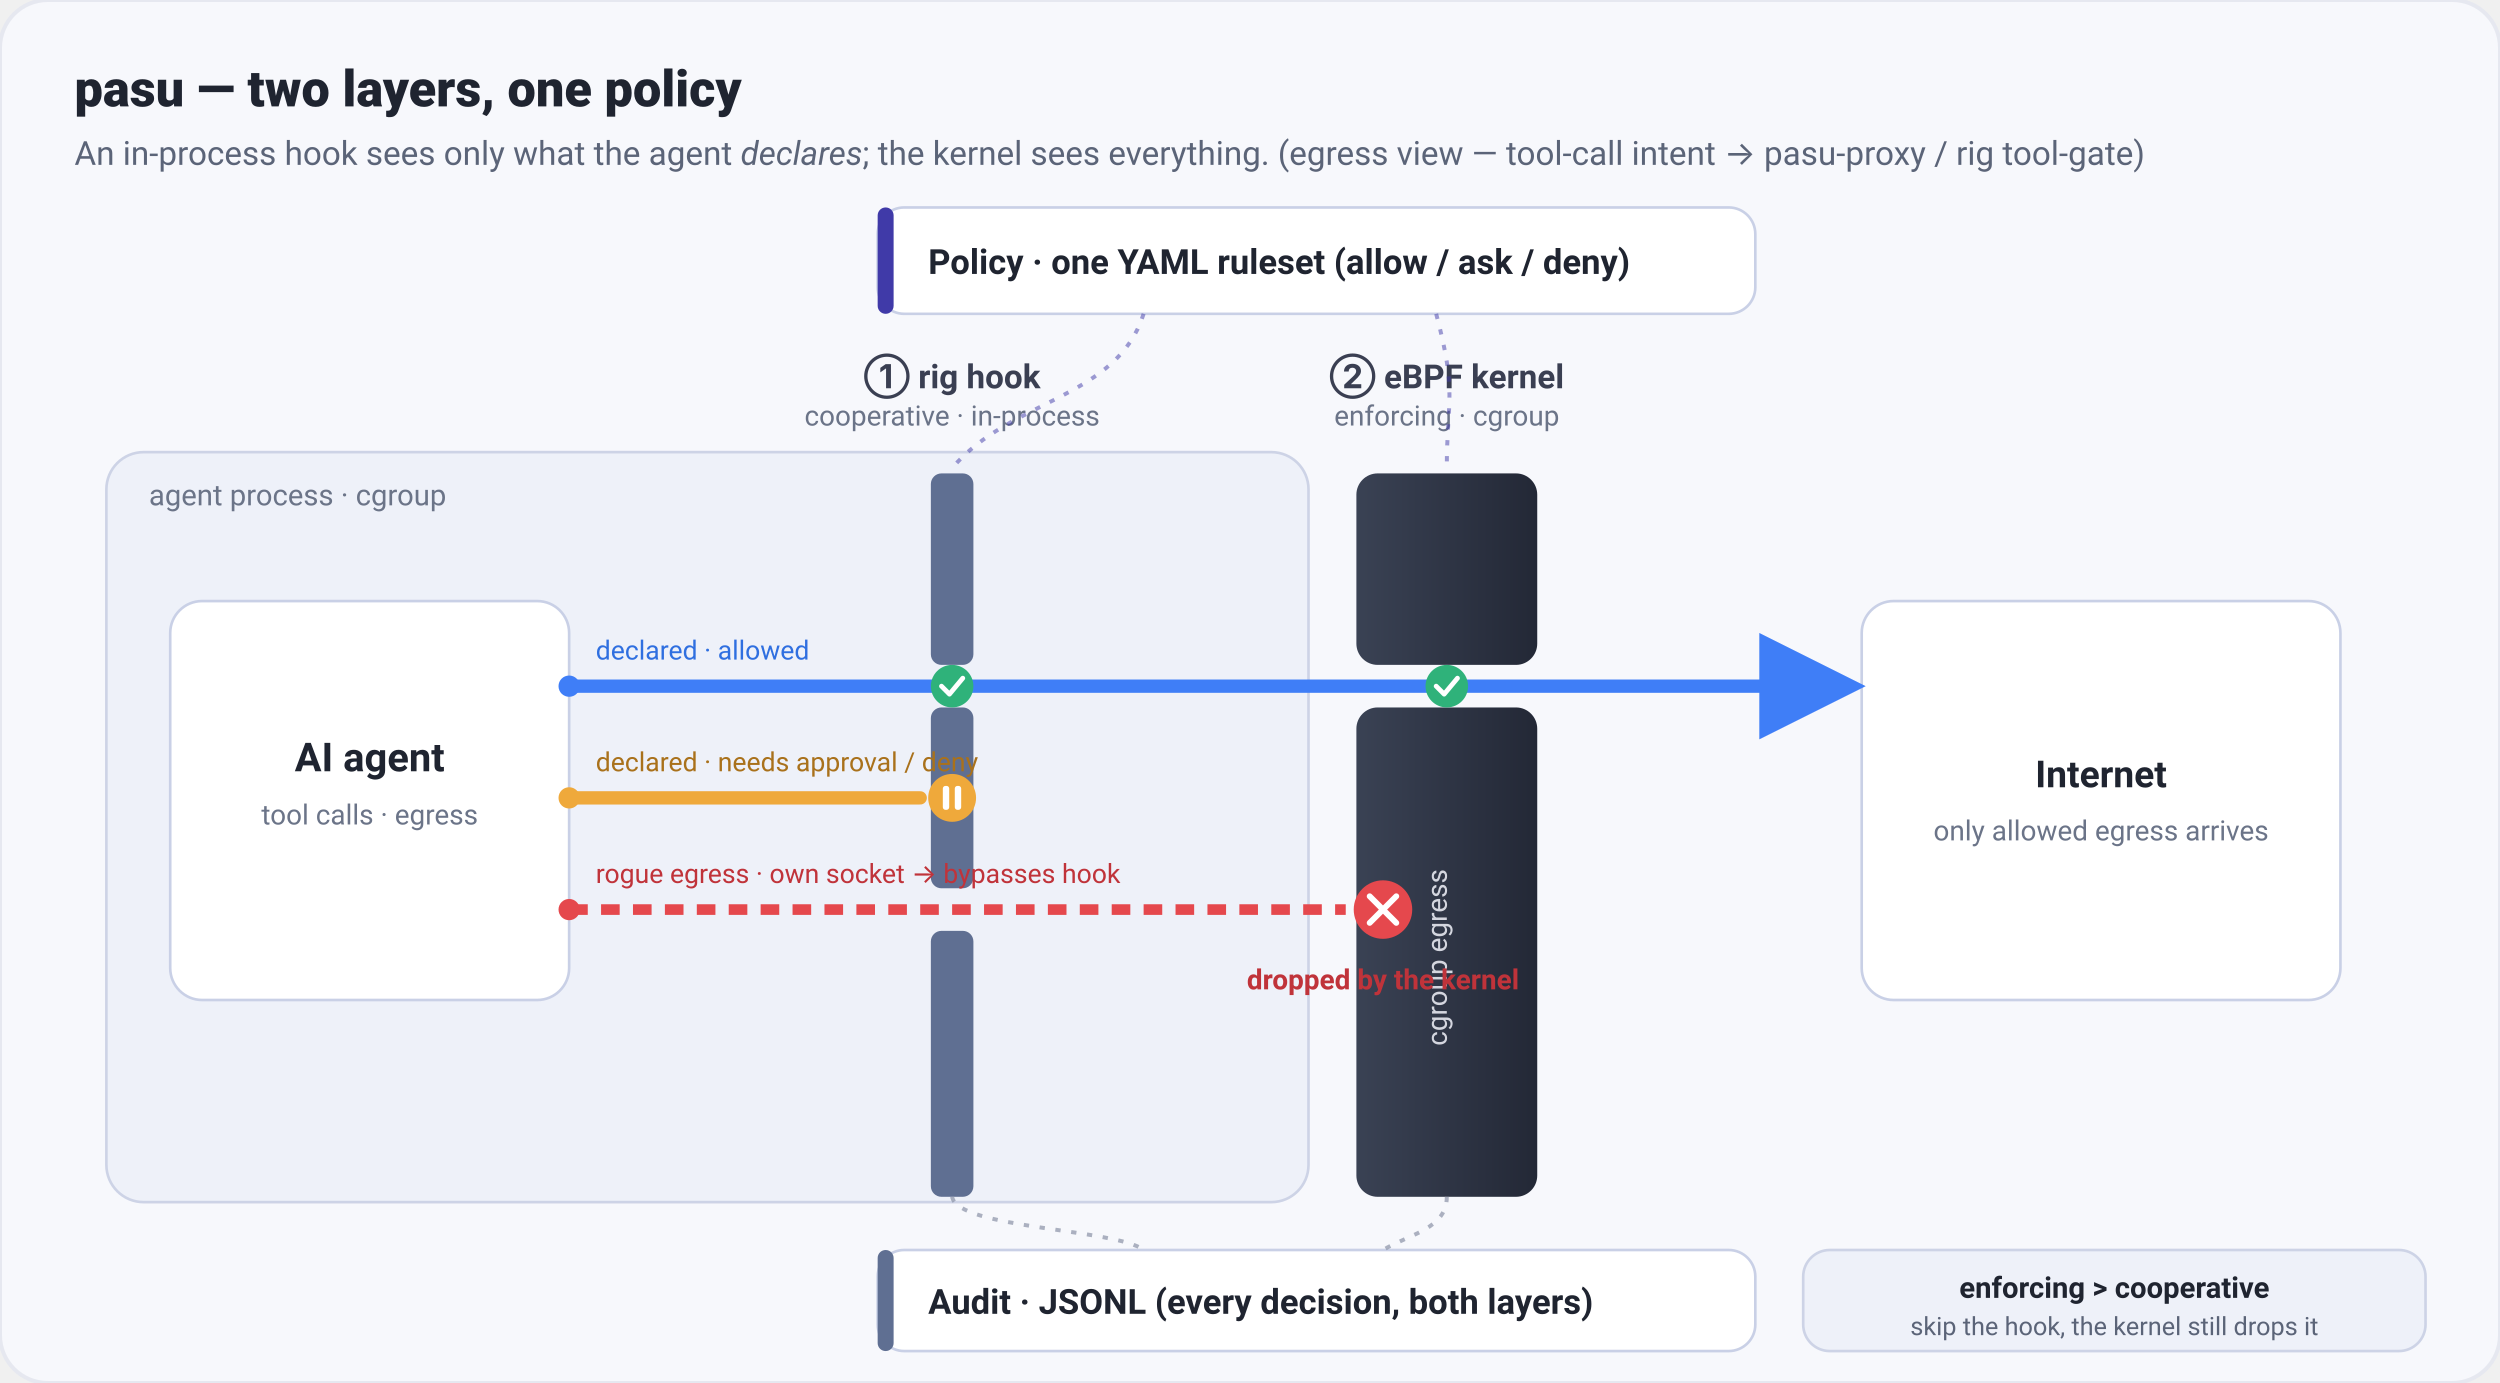
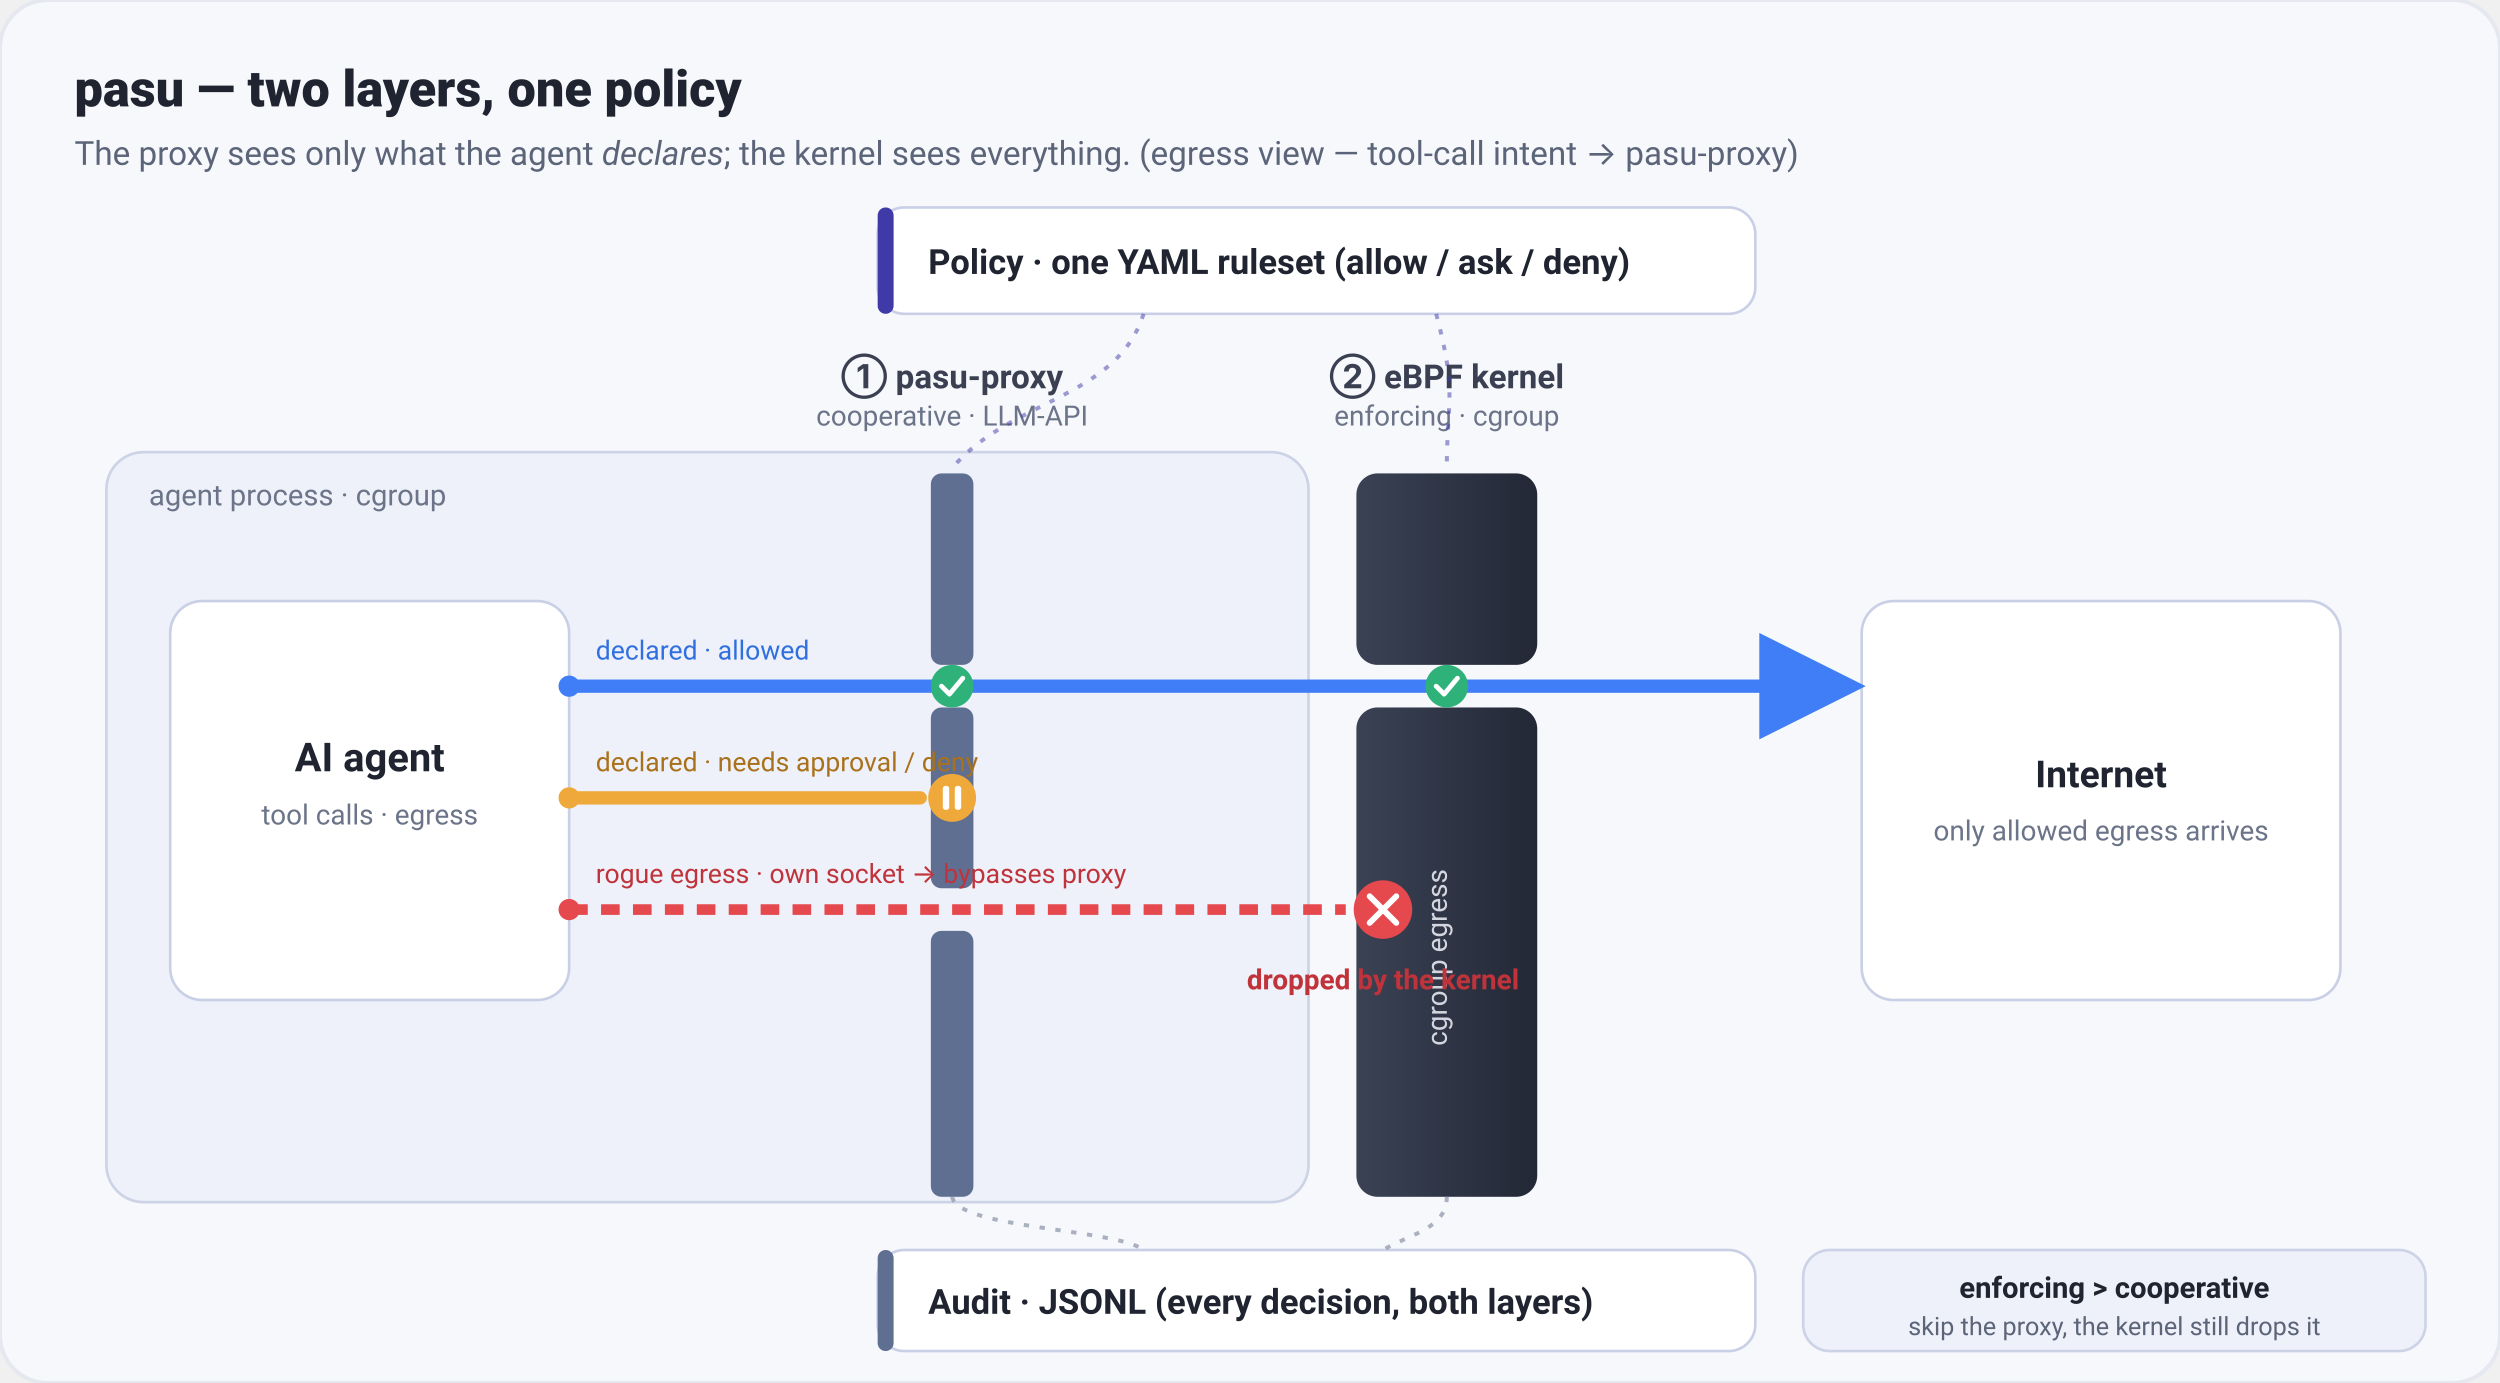
<svg xmlns="http://www.w3.org/2000/svg" viewBox="0 0 940 520" font-family="ui-sans-serif, system-ui, -apple-system, Segoe UI, Roboto, sans-serif" role="img">
  <defs>
    <linearGradient id="kgrad" x1="0" y1="0" x2="1" y2="0">
      <stop offset="0" stop-color="#3a4254" />
      <stop offset="1" stop-color="#232836" />
    </linearGradient>
    <marker id="ah_blue" markerWidth="9" markerHeight="9" refX="6.5" refY="4" orient="auto">
      <path d="M0 0 L8 4 L0 8 Z" fill="#3f7ef7" />
    </marker>
  </defs>
  <rect x="0" y="0" width="940" height="520" rx="18" fill="#f7f8fc" stroke="#e6e8f0" stroke-width="1.5" />
  <text x="28" y="40" font-size="19" font-weight="800" fill="#1f2430">pasu — two layers, one policy</text>
-   <text x="28" y="62" font-size="12.5" fill="#5b6478">An in-process hook sees only what the agent <tspan font-style="italic">declares</tspan>; the kernel sees everything.  (egress view — tool-call intent → pasu-proxy / rig tool-gate)</text>
+   <text x="28" y="62" font-size="12.5" fill="#5b6478">The proxy sees only what the agent <tspan font-style="italic">declares</tspan>; the kernel sees everything.  (egress view — tool-call intent → pasu-proxy)</text>
  <rect x="330" y="78" width="330" height="40" rx="10" fill="#ffffff" stroke="#c9d0e6" />
  <rect x="330" y="78" width="6" height="40" rx="3" fill="#403aa8" />
  <text x="349" y="103" font-size="13" font-weight="600" fill="#1f2430">Policy · one YAML ruleset  (allow / ask / deny)</text>
-   <text x="358" y="146" font-size="12.5" font-weight="700" text-anchor="middle" fill="#3a3f52">① rig hook</text>
-   <text x="358" y="160" font-size="10.5" text-anchor="middle" fill="#6b7488">cooperative · in-process</text>
+   <text x="358" y="146" font-size="12.5" font-weight="700" text-anchor="middle" fill="#3a3f52">① pasu-proxy</text>
+   <text x="358" y="160" font-size="10.5" text-anchor="middle" fill="#6b7488">cooperative · LLM-API</text>
  <text x="544" y="146" font-size="12.5" font-weight="700" text-anchor="middle" fill="#3a3f52">② eBPF kernel</text>
  <text x="544" y="160" font-size="10.5" text-anchor="middle" fill="#6b7488">enforcing · cgroup</text>
  <rect x="40" y="170" width="452" height="282" rx="14" fill="#eef1f9" stroke="#cdd3e6" />
  <text x="56" y="190" font-size="11" fill="#6b7488">agent process · cgroup</text>
  <rect x="64" y="226" width="150" height="150" rx="12" fill="#ffffff" stroke="#c9d0e6" />
  <text x="139" y="290" font-size="15" font-weight="700" text-anchor="middle" fill="#1f2430">AI agent</text>
  <text x="139" y="310" font-size="10.5" text-anchor="middle" fill="#6b7488">tool calls · egress</text>
  <circle cx="214" cy="258" r="4" fill="#3f7ef7" />
  <circle cx="214" cy="300" r="4" fill="#efa93b" />
  <circle cx="214" cy="342" r="4" fill="#e5484d" />
  <g fill="#5f6f92">
    <rect x="350" y="178" width="16" height="72" rx="4" />
    <rect x="350" y="266" width="16" height="68" rx="4" />
    <rect x="350" y="350" width="16" height="100" rx="4" />
  </g>
  <rect x="510" y="178" width="68" height="72" rx="8" fill="url(#kgrad)" />
  <rect x="510" y="266" width="68" height="184" rx="8" fill="url(#kgrad)" />
  <text x="544" y="360" font-size="10.5" fill="#e6e8f0" opacity="0.9" text-anchor="middle" transform="rotate(-90 544 360)">cgroup egress</text>
  <rect x="700" y="226" width="180" height="150" rx="12" fill="#ffffff" stroke="#c9d0e6" />
  <text x="790" y="296" font-size="14" font-weight="700" text-anchor="middle" fill="#1f2430">Internet</text>
  <text x="790" y="316" font-size="10.5" text-anchor="middle" fill="#6b7488">only allowed egress arrives</text>
  <line x1="214" y1="258" x2="694" y2="258" stroke="#3f7ef7" stroke-width="5" marker-end="url(#ah_blue)" />
  <circle cx="358" cy="258" r="8" fill="#2fb27a" />
  <path d="M354 258 l3 3 5 -6" stroke="#fff" stroke-width="1.8" fill="none" stroke-linecap="round" stroke-linejoin="round" />
  <circle cx="544" cy="258" r="8" fill="#2fb27a" />
  <path d="M540 258 l3 3 5 -6" stroke="#fff" stroke-width="1.8" fill="none" stroke-linecap="round" stroke-linejoin="round" />
  <text x="224" y="248" font-size="10" fill="#2f6fe0">declared · allowed</text>
  <line x1="214" y1="300" x2="346" y2="300" stroke="#efa93b" stroke-width="5" stroke-linecap="round" />
  <circle cx="358" cy="300" r="9" fill="#efa93b" />
  <rect x="354.5" y="295.5" width="2.4" height="9" rx="1" fill="#fff" />
  <rect x="359" y="295.5" width="2.4" height="9" rx="1" fill="#fff" />
  <text x="224" y="290" font-size="10" fill="#a9711b">declared · needs approval / deny</text>
  <line x1="214" y1="342" x2="506" y2="342" stroke="#e5484d" stroke-width="4" stroke-dasharray="7 5" />
-   <text x="224" y="332" font-size="10" fill="#c0333a">rogue egress · own socket → bypasses hook</text>
+   <text x="224" y="332" font-size="10" fill="#c0333a">rogue egress · own socket → bypasses proxy</text>
  <circle cx="520" cy="342" r="11" fill="#e5484d" />
  <path d="M515 337 l10 10 M525 337 l-10 10" stroke="#fff" stroke-width="2.2" stroke-linecap="round" />
  <text x="520" y="372" font-size="10.5" font-weight="700" text-anchor="middle" fill="#c0333a">dropped by the kernel</text>
  <g stroke="#403aa8" stroke-width="1.5" stroke-dasharray="2 4" opacity="0.5" fill="none">
    <path d="M430 118 C420 150 380 150 358 176" />
    <path d="M540 118 C548 148 544 150 544 176" />
  </g>
  <rect x="330" y="470" width="330" height="38" rx="10" fill="#ffffff" stroke="#c9d0e6" />
  <rect x="330" y="470" width="6" height="38" rx="3" fill="#5f6f92" />
  <text x="349" y="494" font-size="13" font-weight="600" fill="#1f2430">Audit · JSONL  (every decision, both layers)</text>
  <g stroke="#8a92a6" stroke-width="1.5" stroke-dasharray="2 4" opacity="0.7" fill="none">
    <path d="M358 450 C360 462 420 462 430 470" />
    <path d="M544 450 C544 462 530 464 520 470" />
  </g>
  <rect x="678" y="470" width="234" height="38" rx="10" fill="#eef1f9" stroke="#cdd3e6" />
  <text x="795" y="488" font-size="11" font-weight="700" text-anchor="middle" fill="#1f2430">enforcing &gt; cooperative</text>
-   <text x="795" y="502" font-size="9.5" text-anchor="middle" fill="#5b6478">skip the hook, the kernel still drops it</text>
+   <text x="795" y="502" font-size="9.5" text-anchor="middle" fill="#5b6478">skip the proxy, the kernel still drops it</text>
</svg>
